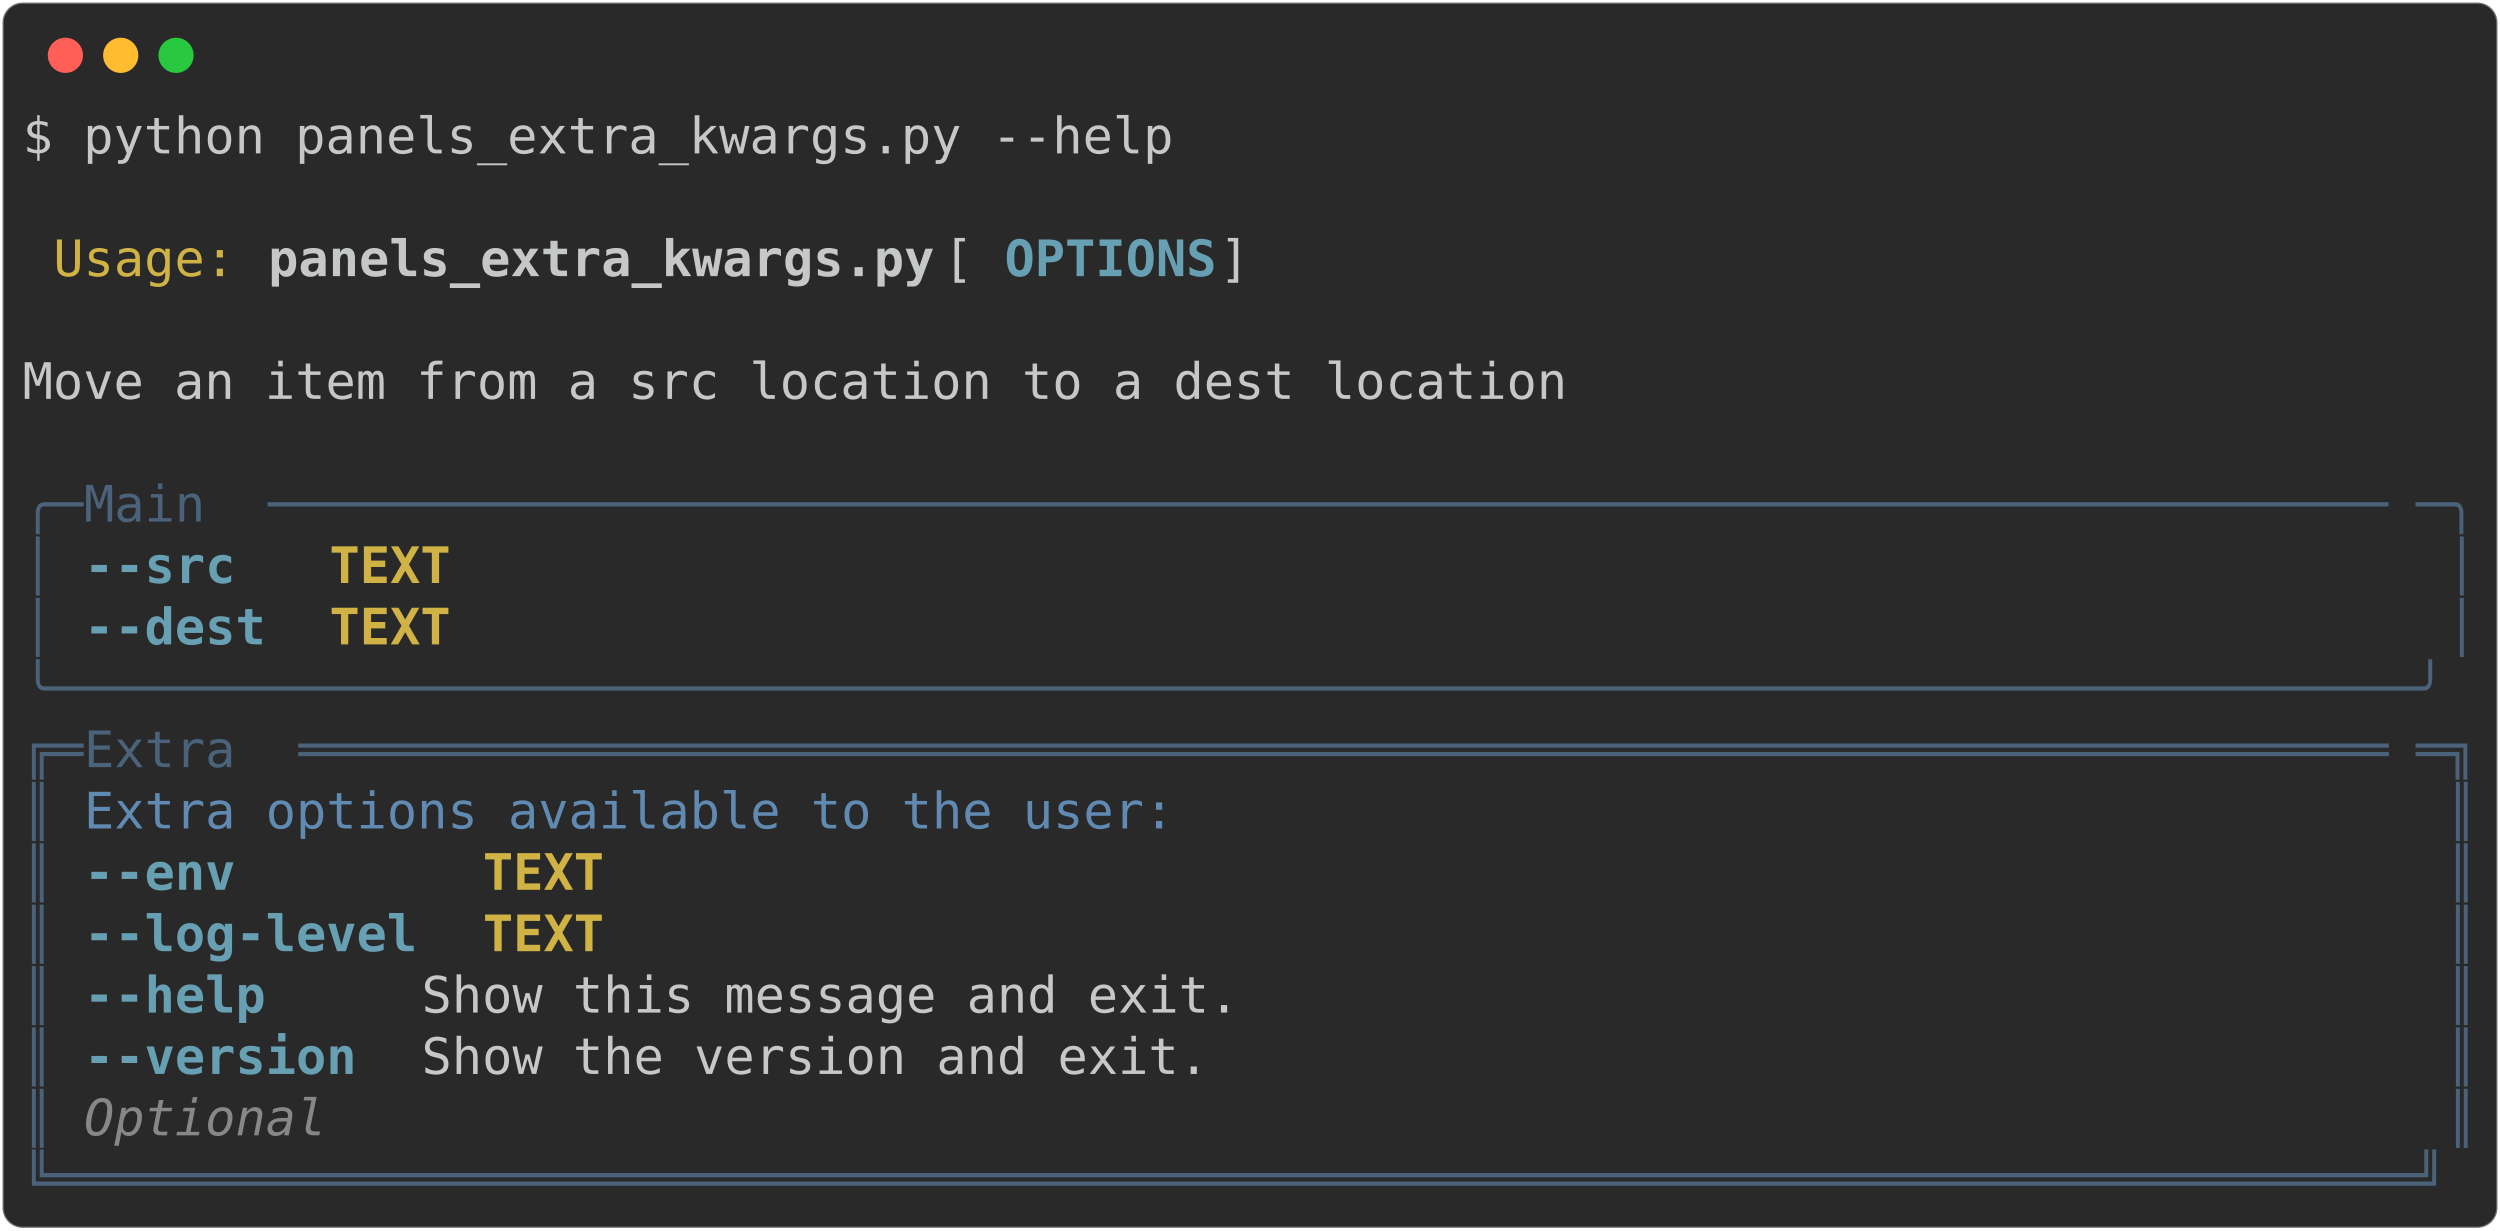
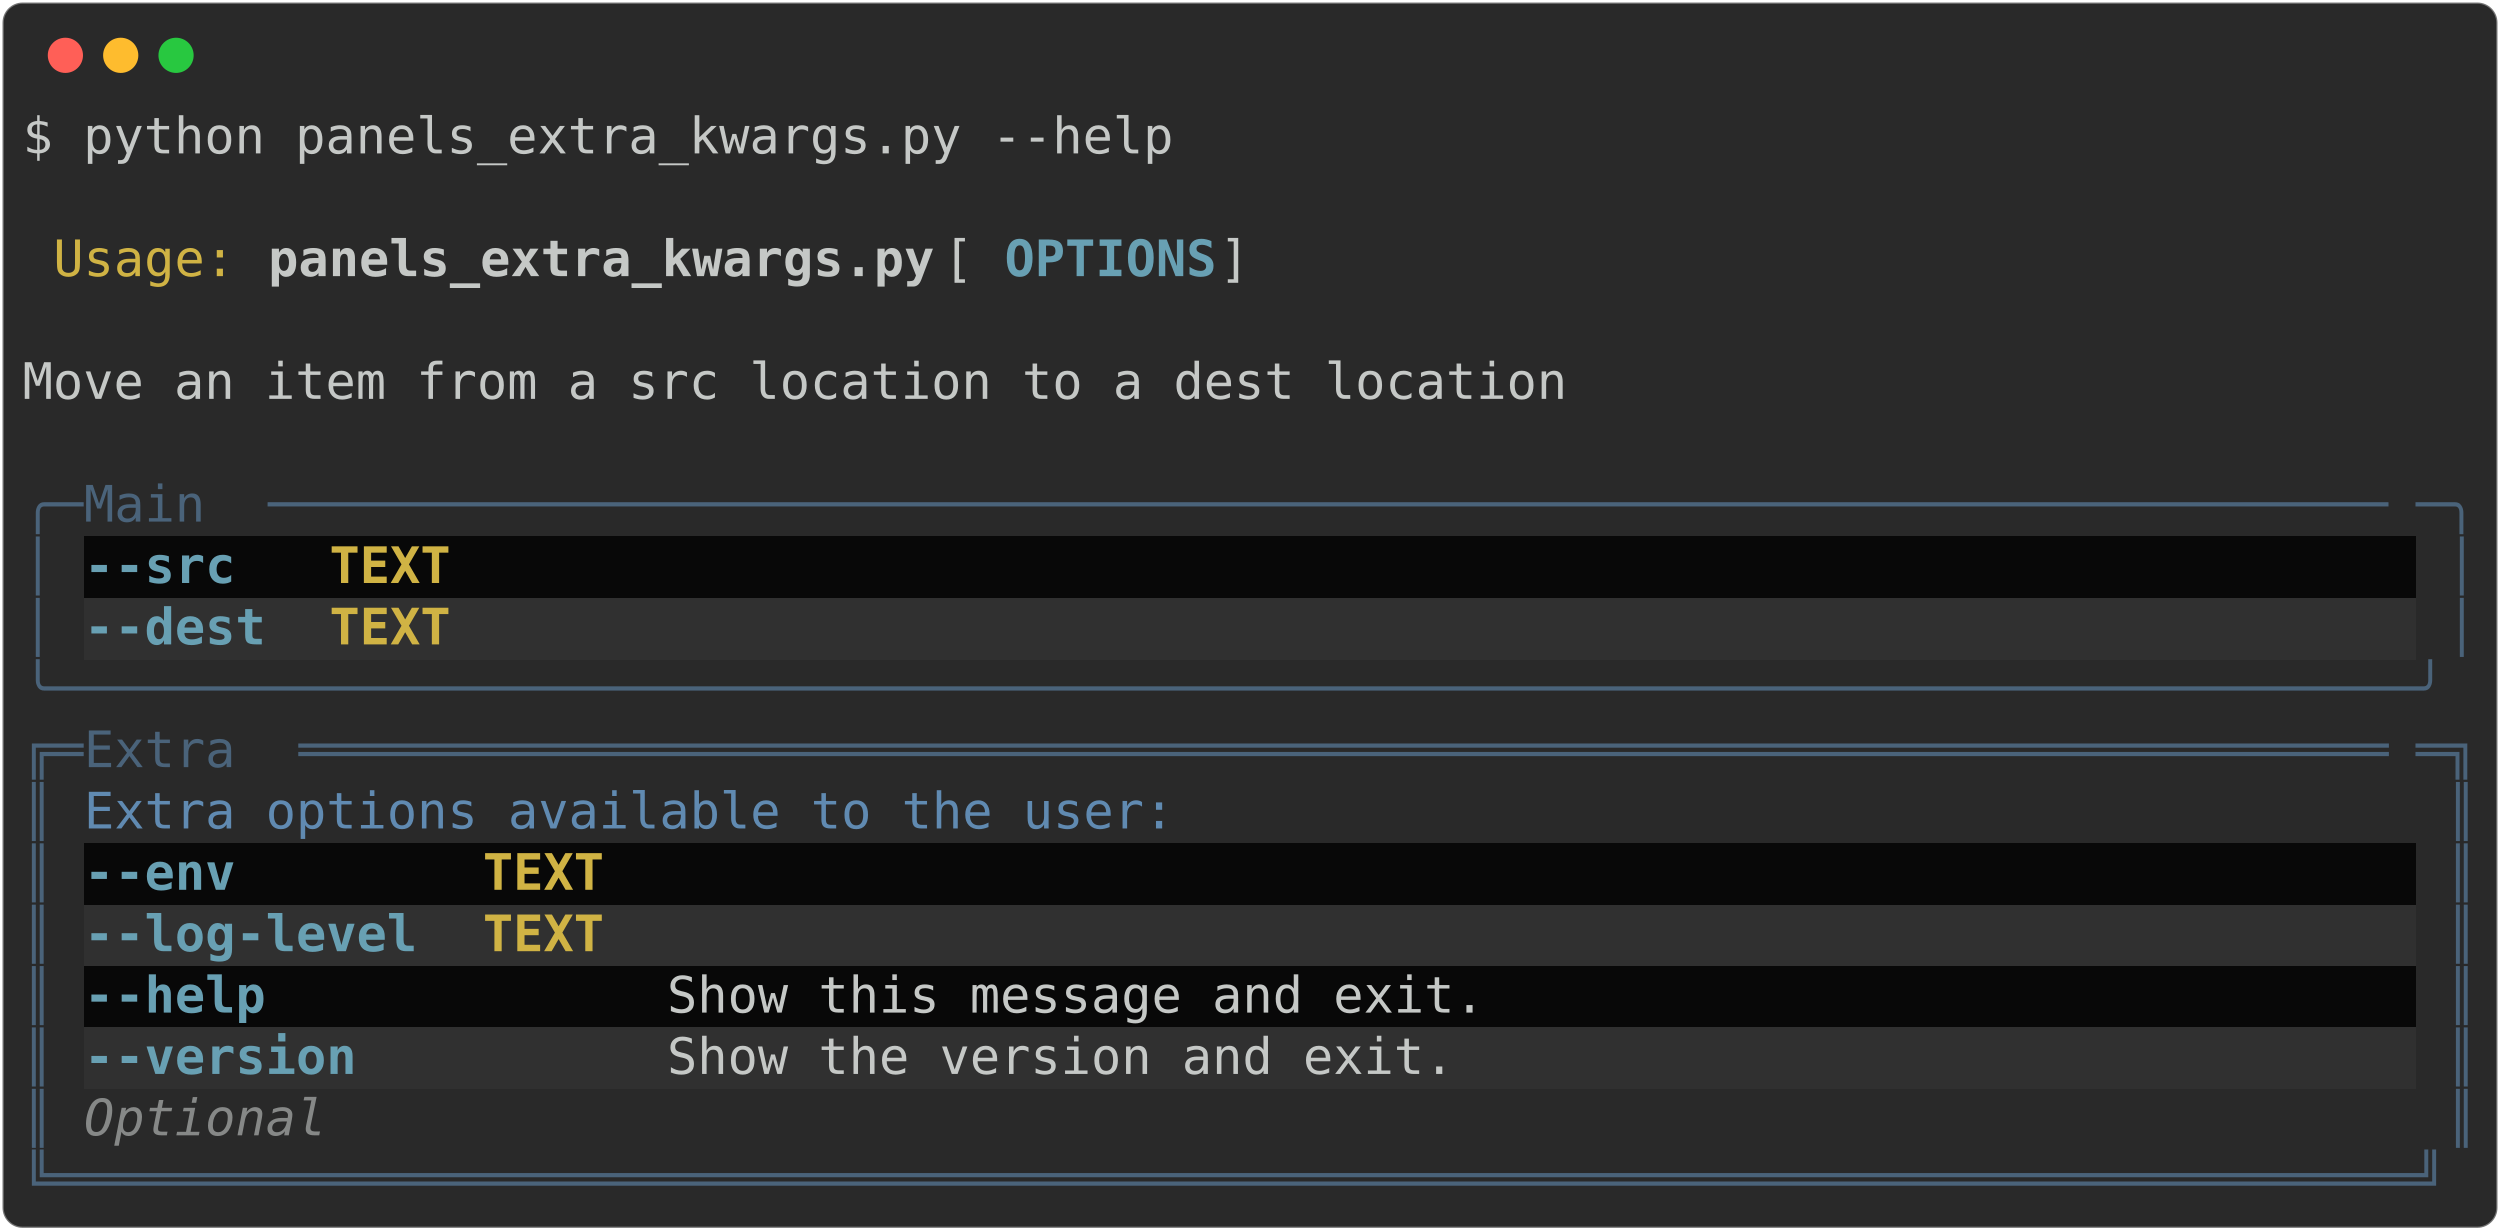
<svg xmlns="http://www.w3.org/2000/svg" class="rich-terminal" viewBox="0 0 994 489.2">
  <style>

    @font-face {
        font-family: "Fira Code";
        src: local("FiraCode-Regular"),
                url("https://cdnjs.cloudflare.com/ajax/libs/firacode/6.2.0/woff2/FiraCode-Regular.woff2") format("woff2"),
                url("https://cdnjs.cloudflare.com/ajax/libs/firacode/6.2.0/woff/FiraCode-Regular.woff") format("woff");
        font-style: normal;
        font-weight: 400;
    }
    @font-face {
        font-family: "Fira Code";
        src: local("FiraCode-Bold"),
                url("https://cdnjs.cloudflare.com/ajax/libs/firacode/6.2.0/woff2/FiraCode-Bold.woff2") format("woff2"),
                url("https://cdnjs.cloudflare.com/ajax/libs/firacode/6.2.0/woff/FiraCode-Bold.woff") format("woff");
        font-style: bold;
        font-weight: 700;
    }

-     .terminal-2832428434-matrix {
+     .terminal-2448233006-matrix {
        font-family: Fira Code, monospace;
        font-size: 20px;
        line-height: 24.4px;
        font-variant-east-asian: full-width;
    }

-     .terminal-2832428434-title {
+     .terminal-2448233006-title {
        font-size: 18px;
        font-weight: bold;
        font-family: arial;
    }

-     .terminal-2832428434-r1 { fill: #c5c8c6 }
- .terminal-2832428434-r2 { fill: #d0b344 }
- .terminal-2832428434-r3 { fill: #c5c8c6;font-weight: bold }
- .terminal-2832428434-r4 { fill: #68a0b3;font-weight: bold }
- .terminal-2832428434-r5 { fill: #4a637a }
- .terminal-2832428434-r6 { fill: #d0b344;font-weight: bold }
- .terminal-2832428434-r7 { fill: #608ab1 }
- .terminal-2832428434-r8 { fill: #868887;font-style: italic; }
+     .terminal-2448233006-r1 { fill: #c5c8c6 }
+ .terminal-2448233006-r2 { fill: #d0b344 }
+ .terminal-2448233006-r3 { fill: #c5c8c6;font-weight: bold }
+ .terminal-2448233006-r4 { fill: #68a0b3;font-weight: bold }
+ .terminal-2448233006-r5 { fill: #4a637a }
+ .terminal-2448233006-r6 { fill: #d0b344;font-weight: bold }
+ .terminal-2448233006-r7 { fill: #608ab1 }
+ .terminal-2448233006-r8 { fill: #868887;font-style: italic; }
    </style>
  <defs>
-     <clipPath id="terminal-2832428434-clip-terminal">
+     <clipPath id="terminal-2448233006-clip-terminal">
      <rect x="0" y="0" width="975.0" height="438.2" />
    </clipPath>
-     <clipPath id="terminal-2832428434-line-0">
+     <clipPath id="terminal-2448233006-line-0">
      <rect x="0" y="1.5" width="976" height="24.65" />
    </clipPath>
-     <clipPath id="terminal-2832428434-line-1">
+     <clipPath id="terminal-2448233006-line-1">
      <rect x="0" y="25.9" width="976" height="24.65" />
    </clipPath>
-     <clipPath id="terminal-2832428434-line-2">
+     <clipPath id="terminal-2448233006-line-2">
      <rect x="0" y="50.3" width="976" height="24.65" />
    </clipPath>
-     <clipPath id="terminal-2832428434-line-3">
+     <clipPath id="terminal-2448233006-line-3">
      <rect x="0" y="74.7" width="976" height="24.65" />
    </clipPath>
-     <clipPath id="terminal-2832428434-line-4">
+     <clipPath id="terminal-2448233006-line-4">
      <rect x="0" y="99.1" width="976" height="24.65" />
    </clipPath>
-     <clipPath id="terminal-2832428434-line-5">
+     <clipPath id="terminal-2448233006-line-5">
      <rect x="0" y="123.5" width="976" height="24.65" />
    </clipPath>
-     <clipPath id="terminal-2832428434-line-6">
+     <clipPath id="terminal-2448233006-line-6">
      <rect x="0" y="147.9" width="976" height="24.65" />
    </clipPath>
-     <clipPath id="terminal-2832428434-line-7">
+     <clipPath id="terminal-2448233006-line-7">
      <rect x="0" y="172.3" width="976" height="24.65" />
    </clipPath>
-     <clipPath id="terminal-2832428434-line-8">
+     <clipPath id="terminal-2448233006-line-8">
      <rect x="0" y="196.7" width="976" height="24.65" />
    </clipPath>
-     <clipPath id="terminal-2832428434-line-9">
+     <clipPath id="terminal-2448233006-line-9">
      <rect x="0" y="221.1" width="976" height="24.65" />
    </clipPath>
-     <clipPath id="terminal-2832428434-line-10">
+     <clipPath id="terminal-2448233006-line-10">
      <rect x="0" y="245.5" width="976" height="24.65" />
    </clipPath>
-     <clipPath id="terminal-2832428434-line-11">
+     <clipPath id="terminal-2448233006-line-11">
      <rect x="0" y="269.9" width="976" height="24.65" />
    </clipPath>
-     <clipPath id="terminal-2832428434-line-12">
+     <clipPath id="terminal-2448233006-line-12">
      <rect x="0" y="294.3" width="976" height="24.65" />
    </clipPath>
-     <clipPath id="terminal-2832428434-line-13">
+     <clipPath id="terminal-2448233006-line-13">
      <rect x="0" y="318.7" width="976" height="24.65" />
    </clipPath>
-     <clipPath id="terminal-2832428434-line-14">
+     <clipPath id="terminal-2448233006-line-14">
      <rect x="0" y="343.1" width="976" height="24.65" />
    </clipPath>
-     <clipPath id="terminal-2832428434-line-15">
+     <clipPath id="terminal-2448233006-line-15">
      <rect x="0" y="367.5" width="976" height="24.65" />
    </clipPath>
-     <clipPath id="terminal-2832428434-line-16">
+     <clipPath id="terminal-2448233006-line-16">
      <rect x="0" y="391.9" width="976" height="24.65" />
    </clipPath>
  </defs>
  <rect fill="#292929" stroke="rgba(255,255,255,0.35)" stroke-width="1" x="1" y="1" width="992" height="487.2" rx="8" />
  <g transform="translate(26,22)">
    <circle cx="0" cy="0" r="7" fill="#ff5f57" />
    <circle cx="22" cy="0" r="7" fill="#febc2e" />
    <circle cx="44" cy="0" r="7" fill="#28c840" />
  </g>
-   <g transform="translate(9, 41)" clip-path="url(#terminal-2832428434-clip-terminal)">
-     <g class="terminal-2832428434-matrix">
-       <text class="terminal-2832428434-r1" x="0" y="20" textLength="463.6" clip-path="url(#terminal-2832428434-line-0)">$ python panels_extra_kwargs.py --help</text>
-       <text class="terminal-2832428434-r1" x="976" y="20" textLength="12.2" clip-path="url(#terminal-2832428434-line-0)">
- </text>
-       <text class="terminal-2832428434-r1" x="976" y="44.4" textLength="12.2" clip-path="url(#terminal-2832428434-line-1)">
- </text>
-       <text class="terminal-2832428434-r2" x="12.2" y="68.8" textLength="73.2" clip-path="url(#terminal-2832428434-line-2)">Usage:</text>
-       <text class="terminal-2832428434-r3" x="97.6" y="68.8" textLength="268.4" clip-path="url(#terminal-2832428434-line-2)">panels_extra_kwargs.py</text>
-       <text class="terminal-2832428434-r1" x="366" y="68.8" textLength="24.4" clip-path="url(#terminal-2832428434-line-2)"> [</text>
-       <text class="terminal-2832428434-r4" x="390.4" y="68.8" textLength="85.4" clip-path="url(#terminal-2832428434-line-2)">OPTIONS</text>
-       <text class="terminal-2832428434-r1" x="475.8" y="68.8" textLength="500.2" clip-path="url(#terminal-2832428434-line-2)">]                                        </text>
-       <text class="terminal-2832428434-r1" x="976" y="68.8" textLength="12.2" clip-path="url(#terminal-2832428434-line-2)">
- </text>
-       <text class="terminal-2832428434-r1" x="976" y="93.2" textLength="12.2" clip-path="url(#terminal-2832428434-line-3)">
- </text>
-       <text class="terminal-2832428434-r1" x="0" y="117.6" textLength="976" clip-path="url(#terminal-2832428434-line-4)"> Move an item from a src location to a dest location                            </text>
-       <text class="terminal-2832428434-r1" x="976" y="117.6" textLength="12.2" clip-path="url(#terminal-2832428434-line-4)">
- </text>
-       <text class="terminal-2832428434-r1" x="976" y="142" textLength="12.2" clip-path="url(#terminal-2832428434-line-5)">
- </text>
-       <text class="terminal-2832428434-r5" x="0" y="166.4" textLength="24.4" clip-path="url(#terminal-2832428434-line-6)">╭─</text>
-       <text class="terminal-2832428434-r5" x="24.4" y="166.4" textLength="73.2" clip-path="url(#terminal-2832428434-line-6)"> Main </text>
-       <text class="terminal-2832428434-r5" x="97.6" y="166.4" textLength="854" clip-path="url(#terminal-2832428434-line-6)">──────────────────────────────────────────────────────────────────────</text>
-       <text class="terminal-2832428434-r5" x="951.6" y="166.4" textLength="24.4" clip-path="url(#terminal-2832428434-line-6)">─╮</text>
-       <text class="terminal-2832428434-r1" x="976" y="166.4" textLength="12.2" clip-path="url(#terminal-2832428434-line-6)">
- </text>
-       <text class="terminal-2832428434-r5" x="0" y="190.8" textLength="12.2" clip-path="url(#terminal-2832428434-line-7)">│</text>
-       <text class="terminal-2832428434-r4" x="24.4" y="190.8" textLength="73.2" clip-path="url(#terminal-2832428434-line-7)">--src </text>
-       <text class="terminal-2832428434-r6" x="122" y="190.8" textLength="48.8" clip-path="url(#terminal-2832428434-line-7)">TEXT</text>
-       <text class="terminal-2832428434-r5" x="963.8" y="190.8" textLength="12.2" clip-path="url(#terminal-2832428434-line-7)">│</text>
-       <text class="terminal-2832428434-r1" x="976" y="190.8" textLength="12.2" clip-path="url(#terminal-2832428434-line-7)">
- </text>
-       <text class="terminal-2832428434-r5" x="0" y="215.2" textLength="12.2" clip-path="url(#terminal-2832428434-line-8)">│</text>
-       <text class="terminal-2832428434-r4" x="24.4" y="215.2" textLength="73.2" clip-path="url(#terminal-2832428434-line-8)">--dest</text>
-       <text class="terminal-2832428434-r6" x="122" y="215.2" textLength="48.8" clip-path="url(#terminal-2832428434-line-8)">TEXT</text>
-       <text class="terminal-2832428434-r5" x="963.8" y="215.2" textLength="12.2" clip-path="url(#terminal-2832428434-line-8)">│</text>
-       <text class="terminal-2832428434-r1" x="976" y="215.2" textLength="12.2" clip-path="url(#terminal-2832428434-line-8)">
- </text>
-       <text class="terminal-2832428434-r5" x="0" y="239.6" textLength="976" clip-path="url(#terminal-2832428434-line-9)">╰──────────────────────────────────────────────────────────────────────────────╯</text>
-       <text class="terminal-2832428434-r1" x="976" y="239.6" textLength="12.2" clip-path="url(#terminal-2832428434-line-9)">
- </text>
-       <text class="terminal-2832428434-r5" x="0" y="264" textLength="24.4" clip-path="url(#terminal-2832428434-line-10)">╔═</text>
-       <text class="terminal-2832428434-r5" x="24.4" y="264" textLength="85.4" clip-path="url(#terminal-2832428434-line-10)"> Extra </text>
-       <text class="terminal-2832428434-r5" x="109.8" y="264" textLength="841.8" clip-path="url(#terminal-2832428434-line-10)">═════════════════════════════════════════════════════════════════════</text>
-       <text class="terminal-2832428434-r5" x="951.6" y="264" textLength="24.4" clip-path="url(#terminal-2832428434-line-10)">═╗</text>
-       <text class="terminal-2832428434-r1" x="976" y="264" textLength="12.2" clip-path="url(#terminal-2832428434-line-10)">
- </text>
-       <text class="terminal-2832428434-r5" x="0" y="288.4" textLength="12.2" clip-path="url(#terminal-2832428434-line-11)">║</text>
-       <text class="terminal-2832428434-r7" x="24.4" y="288.4" textLength="439.2" clip-path="url(#terminal-2832428434-line-11)">Extra options available to the user:</text>
-       <text class="terminal-2832428434-r5" x="963.8" y="288.4" textLength="12.2" clip-path="url(#terminal-2832428434-line-11)">║</text>
-       <text class="terminal-2832428434-r1" x="976" y="288.4" textLength="12.2" clip-path="url(#terminal-2832428434-line-11)">
- </text>
-       <text class="terminal-2832428434-r5" x="0" y="312.8" textLength="12.2" clip-path="url(#terminal-2832428434-line-12)">║</text>
-       <text class="terminal-2832428434-r4" x="24.4" y="312.8" textLength="134.2" clip-path="url(#terminal-2832428434-line-12)">--env      </text>
-       <text class="terminal-2832428434-r6" x="183" y="312.8" textLength="48.8" clip-path="url(#terminal-2832428434-line-12)">TEXT</text>
-       <text class="terminal-2832428434-r5" x="963.8" y="312.8" textLength="12.2" clip-path="url(#terminal-2832428434-line-12)">║</text>
-       <text class="terminal-2832428434-r1" x="976" y="312.8" textLength="12.2" clip-path="url(#terminal-2832428434-line-12)">
- </text>
-       <text class="terminal-2832428434-r5" x="0" y="337.2" textLength="12.2" clip-path="url(#terminal-2832428434-line-13)">║</text>
-       <text class="terminal-2832428434-r4" x="24.4" y="337.2" textLength="134.2" clip-path="url(#terminal-2832428434-line-13)">--log-level</text>
-       <text class="terminal-2832428434-r6" x="183" y="337.2" textLength="48.8" clip-path="url(#terminal-2832428434-line-13)">TEXT</text>
-       <text class="terminal-2832428434-r5" x="963.8" y="337.2" textLength="12.2" clip-path="url(#terminal-2832428434-line-13)">║</text>
-       <text class="terminal-2832428434-r1" x="976" y="337.2" textLength="12.2" clip-path="url(#terminal-2832428434-line-13)">
- </text>
-       <text class="terminal-2832428434-r5" x="0" y="361.6" textLength="12.2" clip-path="url(#terminal-2832428434-line-14)">║</text>
-       <text class="terminal-2832428434-r4" x="24.4" y="361.6" textLength="134.2" clip-path="url(#terminal-2832428434-line-14)">--help     </text>
-       <text class="terminal-2832428434-r1" x="158.6" y="361.6" textLength="805.2" clip-path="url(#terminal-2832428434-line-14)">        Show this message and exit.                               </text>
-       <text class="terminal-2832428434-r5" x="963.8" y="361.6" textLength="12.2" clip-path="url(#terminal-2832428434-line-14)">║</text>
-       <text class="terminal-2832428434-r1" x="976" y="361.6" textLength="12.2" clip-path="url(#terminal-2832428434-line-14)">
- </text>
-       <text class="terminal-2832428434-r5" x="0" y="386" textLength="12.2" clip-path="url(#terminal-2832428434-line-15)">║</text>
-       <text class="terminal-2832428434-r4" x="24.4" y="386" textLength="134.2" clip-path="url(#terminal-2832428434-line-15)">--version  </text>
-       <text class="terminal-2832428434-r1" x="158.6" y="386" textLength="805.2" clip-path="url(#terminal-2832428434-line-15)">        Show the version and exit.                                </text>
-       <text class="terminal-2832428434-r5" x="963.8" y="386" textLength="12.2" clip-path="url(#terminal-2832428434-line-15)">║</text>
-       <text class="terminal-2832428434-r1" x="976" y="386" textLength="12.2" clip-path="url(#terminal-2832428434-line-15)">
- </text>
-       <text class="terminal-2832428434-r5" x="0" y="410.4" textLength="12.2" clip-path="url(#terminal-2832428434-line-16)">║</text>
-       <text class="terminal-2832428434-r8" x="24.4" y="410.4" textLength="927.2" clip-path="url(#terminal-2832428434-line-16)">                                  Optional                                  </text>
-       <text class="terminal-2832428434-r5" x="963.8" y="410.4" textLength="12.2" clip-path="url(#terminal-2832428434-line-16)">║</text>
-       <text class="terminal-2832428434-r1" x="976" y="410.4" textLength="12.2" clip-path="url(#terminal-2832428434-line-16)">
- </text>
-       <text class="terminal-2832428434-r5" x="0" y="434.8" textLength="976" clip-path="url(#terminal-2832428434-line-17)">╚══════════════════════════════════════════════════════════════════════════════╝</text>
-       <text class="terminal-2832428434-r1" x="976" y="434.8" textLength="12.2" clip-path="url(#terminal-2832428434-line-17)">
+   <g transform="translate(9, 41)" clip-path="url(#terminal-2448233006-clip-terminal)">
+     <rect fill="#080808" x="24.4" y="172.3" width="73.2" height="24.65" shape-rendering="crispEdges" />
+     <rect fill="#080808" x="97.6" y="172.3" width="12.2" height="24.65" shape-rendering="crispEdges" />
+     <rect fill="#080808" x="109.8" y="172.3" width="12.2" height="24.65" shape-rendering="crispEdges" />
+     <rect fill="#080808" x="122" y="172.3" width="48.8" height="24.65" shape-rendering="crispEdges" />
+     <rect fill="#080808" x="170.8" y="172.3" width="12.2" height="24.65" shape-rendering="crispEdges" />
+     <rect fill="#080808" x="183" y="172.3" width="768.6" height="24.65" shape-rendering="crispEdges" />
+     <rect fill="#303030" x="24.4" y="196.7" width="73.2" height="24.65" shape-rendering="crispEdges" />
+     <rect fill="#303030" x="97.6" y="196.7" width="12.2" height="24.65" shape-rendering="crispEdges" />
+     <rect fill="#303030" x="109.8" y="196.7" width="12.2" height="24.65" shape-rendering="crispEdges" />
+     <rect fill="#303030" x="122" y="196.7" width="48.8" height="24.65" shape-rendering="crispEdges" />
+     <rect fill="#303030" x="170.8" y="196.7" width="12.2" height="24.65" shape-rendering="crispEdges" />
+     <rect fill="#303030" x="183" y="196.7" width="768.6" height="24.65" shape-rendering="crispEdges" />
+     <rect fill="#080808" x="24.4" y="294.3" width="134.2" height="24.65" shape-rendering="crispEdges" />
+     <rect fill="#080808" x="158.6" y="294.3" width="12.2" height="24.65" shape-rendering="crispEdges" />
+     <rect fill="#080808" x="170.8" y="294.3" width="12.2" height="24.65" shape-rendering="crispEdges" />
+     <rect fill="#080808" x="183" y="294.3" width="48.8" height="24.65" shape-rendering="crispEdges" />
+     <rect fill="#080808" x="231.8" y="294.3" width="12.2" height="24.65" shape-rendering="crispEdges" />
+     <rect fill="#080808" x="244" y="294.3" width="707.6" height="24.65" shape-rendering="crispEdges" />
+     <rect fill="#303030" x="24.4" y="318.7" width="134.2" height="24.65" shape-rendering="crispEdges" />
+     <rect fill="#303030" x="158.6" y="318.7" width="12.2" height="24.65" shape-rendering="crispEdges" />
+     <rect fill="#303030" x="170.8" y="318.7" width="12.2" height="24.65" shape-rendering="crispEdges" />
+     <rect fill="#303030" x="183" y="318.7" width="48.8" height="24.65" shape-rendering="crispEdges" />
+     <rect fill="#303030" x="231.8" y="318.7" width="12.2" height="24.65" shape-rendering="crispEdges" />
+     <rect fill="#303030" x="244" y="318.7" width="707.6" height="24.65" shape-rendering="crispEdges" />
+     <rect fill="#080808" x="24.4" y="343.1" width="134.2" height="24.65" shape-rendering="crispEdges" />
+     <rect fill="#080808" x="158.6" y="343.1" width="12.2" height="24.65" shape-rendering="crispEdges" />
+     <rect fill="#080808" x="170.8" y="343.1" width="12.2" height="24.65" shape-rendering="crispEdges" />
+     <rect fill="#080808" x="183" y="343.1" width="48.8" height="24.65" shape-rendering="crispEdges" />
+     <rect fill="#080808" x="231.8" y="343.1" width="12.2" height="24.65" shape-rendering="crispEdges" />
+     <rect fill="#080808" x="244" y="343.1" width="12.2" height="24.65" shape-rendering="crispEdges" />
+     <rect fill="#080808" x="256.2" y="343.1" width="329.4" height="24.65" shape-rendering="crispEdges" />
+     <rect fill="#080808" x="585.6" y="343.1" width="366" height="24.65" shape-rendering="crispEdges" />
+     <rect fill="#303030" x="24.4" y="367.5" width="134.2" height="24.65" shape-rendering="crispEdges" />
+     <rect fill="#303030" x="158.6" y="367.5" width="12.2" height="24.65" shape-rendering="crispEdges" />
+     <rect fill="#303030" x="170.8" y="367.5" width="12.2" height="24.65" shape-rendering="crispEdges" />
+     <rect fill="#303030" x="183" y="367.5" width="48.8" height="24.65" shape-rendering="crispEdges" />
+     <rect fill="#303030" x="231.8" y="367.5" width="12.2" height="24.65" shape-rendering="crispEdges" />
+     <rect fill="#303030" x="244" y="367.5" width="12.2" height="24.65" shape-rendering="crispEdges" />
+     <rect fill="#303030" x="256.2" y="367.5" width="317.2" height="24.65" shape-rendering="crispEdges" />
+     <rect fill="#303030" x="573.4" y="367.5" width="378.2" height="24.65" shape-rendering="crispEdges" />
+     <g class="terminal-2448233006-matrix">
+       <text class="terminal-2448233006-r1" x="0" y="20" textLength="463.6" clip-path="url(#terminal-2448233006-line-0)">$ python panels_extra_kwargs.py --help</text>
+       <text class="terminal-2448233006-r1" x="976" y="20" textLength="12.2" clip-path="url(#terminal-2448233006-line-0)">
+ </text>
+       <text class="terminal-2448233006-r1" x="976" y="44.4" textLength="12.2" clip-path="url(#terminal-2448233006-line-1)">
+ </text>
+       <text class="terminal-2448233006-r2" x="12.2" y="68.8" textLength="73.2" clip-path="url(#terminal-2448233006-line-2)">Usage:</text>
+       <text class="terminal-2448233006-r3" x="97.6" y="68.8" textLength="268.4" clip-path="url(#terminal-2448233006-line-2)">panels_extra_kwargs.py</text>
+       <text class="terminal-2448233006-r1" x="366" y="68.8" textLength="24.4" clip-path="url(#terminal-2448233006-line-2)"> [</text>
+       <text class="terminal-2448233006-r4" x="390.4" y="68.8" textLength="85.4" clip-path="url(#terminal-2448233006-line-2)">OPTIONS</text>
+       <text class="terminal-2448233006-r1" x="475.8" y="68.8" textLength="500.2" clip-path="url(#terminal-2448233006-line-2)">]                                        </text>
+       <text class="terminal-2448233006-r1" x="976" y="68.8" textLength="12.2" clip-path="url(#terminal-2448233006-line-2)">
+ </text>
+       <text class="terminal-2448233006-r1" x="976" y="93.2" textLength="12.2" clip-path="url(#terminal-2448233006-line-3)">
+ </text>
+       <text class="terminal-2448233006-r1" x="0" y="117.6" textLength="976" clip-path="url(#terminal-2448233006-line-4)"> Move an item from a src location to a dest location                            </text>
+       <text class="terminal-2448233006-r1" x="976" y="117.6" textLength="12.2" clip-path="url(#terminal-2448233006-line-4)">
+ </text>
+       <text class="terminal-2448233006-r1" x="976" y="142" textLength="12.2" clip-path="url(#terminal-2448233006-line-5)">
+ </text>
+       <text class="terminal-2448233006-r5" x="0" y="166.4" textLength="24.4" clip-path="url(#terminal-2448233006-line-6)">╭─</text>
+       <text class="terminal-2448233006-r5" x="24.4" y="166.4" textLength="73.2" clip-path="url(#terminal-2448233006-line-6)"> Main </text>
+       <text class="terminal-2448233006-r5" x="97.6" y="166.4" textLength="854" clip-path="url(#terminal-2448233006-line-6)">──────────────────────────────────────────────────────────────────────</text>
+       <text class="terminal-2448233006-r5" x="951.6" y="166.4" textLength="24.4" clip-path="url(#terminal-2448233006-line-6)">─╮</text>
+       <text class="terminal-2448233006-r1" x="976" y="166.4" textLength="12.2" clip-path="url(#terminal-2448233006-line-6)">
+ </text>
+       <text class="terminal-2448233006-r5" x="0" y="190.8" textLength="12.2" clip-path="url(#terminal-2448233006-line-7)">│</text>
+       <text class="terminal-2448233006-r4" x="24.4" y="190.8" textLength="73.2" clip-path="url(#terminal-2448233006-line-7)">--src </text>
+       <text class="terminal-2448233006-r6" x="122" y="190.8" textLength="48.8" clip-path="url(#terminal-2448233006-line-7)">TEXT</text>
+       <text class="terminal-2448233006-r5" x="963.8" y="190.8" textLength="12.2" clip-path="url(#terminal-2448233006-line-7)">│</text>
+       <text class="terminal-2448233006-r1" x="976" y="190.8" textLength="12.2" clip-path="url(#terminal-2448233006-line-7)">
+ </text>
+       <text class="terminal-2448233006-r5" x="0" y="215.2" textLength="12.2" clip-path="url(#terminal-2448233006-line-8)">│</text>
+       <text class="terminal-2448233006-r4" x="24.4" y="215.2" textLength="73.2" clip-path="url(#terminal-2448233006-line-8)">--dest</text>
+       <text class="terminal-2448233006-r6" x="122" y="215.2" textLength="48.8" clip-path="url(#terminal-2448233006-line-8)">TEXT</text>
+       <text class="terminal-2448233006-r5" x="963.8" y="215.2" textLength="12.2" clip-path="url(#terminal-2448233006-line-8)">│</text>
+       <text class="terminal-2448233006-r1" x="976" y="215.2" textLength="12.2" clip-path="url(#terminal-2448233006-line-8)">
+ </text>
+       <text class="terminal-2448233006-r5" x="0" y="239.6" textLength="976" clip-path="url(#terminal-2448233006-line-9)">╰──────────────────────────────────────────────────────────────────────────────╯</text>
+       <text class="terminal-2448233006-r1" x="976" y="239.6" textLength="12.2" clip-path="url(#terminal-2448233006-line-9)">
+ </text>
+       <text class="terminal-2448233006-r5" x="0" y="264" textLength="24.4" clip-path="url(#terminal-2448233006-line-10)">╔═</text>
+       <text class="terminal-2448233006-r5" x="24.4" y="264" textLength="85.4" clip-path="url(#terminal-2448233006-line-10)"> Extra </text>
+       <text class="terminal-2448233006-r5" x="109.8" y="264" textLength="841.8" clip-path="url(#terminal-2448233006-line-10)">═════════════════════════════════════════════════════════════════════</text>
+       <text class="terminal-2448233006-r5" x="951.6" y="264" textLength="24.4" clip-path="url(#terminal-2448233006-line-10)">═╗</text>
+       <text class="terminal-2448233006-r1" x="976" y="264" textLength="12.2" clip-path="url(#terminal-2448233006-line-10)">
+ </text>
+       <text class="terminal-2448233006-r5" x="0" y="288.4" textLength="12.2" clip-path="url(#terminal-2448233006-line-11)">║</text>
+       <text class="terminal-2448233006-r7" x="24.4" y="288.4" textLength="439.2" clip-path="url(#terminal-2448233006-line-11)">Extra options available to the user:</text>
+       <text class="terminal-2448233006-r5" x="963.8" y="288.4" textLength="12.2" clip-path="url(#terminal-2448233006-line-11)">║</text>
+       <text class="terminal-2448233006-r1" x="976" y="288.4" textLength="12.2" clip-path="url(#terminal-2448233006-line-11)">
+ </text>
+       <text class="terminal-2448233006-r5" x="0" y="312.8" textLength="12.2" clip-path="url(#terminal-2448233006-line-12)">║</text>
+       <text class="terminal-2448233006-r4" x="24.4" y="312.8" textLength="134.2" clip-path="url(#terminal-2448233006-line-12)">--env      </text>
+       <text class="terminal-2448233006-r6" x="183" y="312.8" textLength="48.8" clip-path="url(#terminal-2448233006-line-12)">TEXT</text>
+       <text class="terminal-2448233006-r5" x="963.8" y="312.8" textLength="12.2" clip-path="url(#terminal-2448233006-line-12)">║</text>
+       <text class="terminal-2448233006-r1" x="976" y="312.8" textLength="12.2" clip-path="url(#terminal-2448233006-line-12)">
+ </text>
+       <text class="terminal-2448233006-r5" x="0" y="337.2" textLength="12.2" clip-path="url(#terminal-2448233006-line-13)">║</text>
+       <text class="terminal-2448233006-r4" x="24.4" y="337.2" textLength="134.2" clip-path="url(#terminal-2448233006-line-13)">--log-level</text>
+       <text class="terminal-2448233006-r6" x="183" y="337.2" textLength="48.8" clip-path="url(#terminal-2448233006-line-13)">TEXT</text>
+       <text class="terminal-2448233006-r5" x="963.8" y="337.2" textLength="12.2" clip-path="url(#terminal-2448233006-line-13)">║</text>
+       <text class="terminal-2448233006-r1" x="976" y="337.2" textLength="12.2" clip-path="url(#terminal-2448233006-line-13)">
+ </text>
+       <text class="terminal-2448233006-r5" x="0" y="361.6" textLength="12.2" clip-path="url(#terminal-2448233006-line-14)">║</text>
+       <text class="terminal-2448233006-r4" x="24.4" y="361.6" textLength="134.2" clip-path="url(#terminal-2448233006-line-14)">--help     </text>
+       <text class="terminal-2448233006-r1" x="256.2" y="361.6" textLength="329.4" clip-path="url(#terminal-2448233006-line-14)">Show this message and exit.</text>
+       <text class="terminal-2448233006-r5" x="963.8" y="361.6" textLength="12.2" clip-path="url(#terminal-2448233006-line-14)">║</text>
+       <text class="terminal-2448233006-r1" x="976" y="361.6" textLength="12.2" clip-path="url(#terminal-2448233006-line-14)">
+ </text>
+       <text class="terminal-2448233006-r5" x="0" y="386" textLength="12.2" clip-path="url(#terminal-2448233006-line-15)">║</text>
+       <text class="terminal-2448233006-r4" x="24.4" y="386" textLength="134.2" clip-path="url(#terminal-2448233006-line-15)">--version  </text>
+       <text class="terminal-2448233006-r1" x="256.2" y="386" textLength="317.2" clip-path="url(#terminal-2448233006-line-15)">Show the version and exit.</text>
+       <text class="terminal-2448233006-r5" x="963.8" y="386" textLength="12.2" clip-path="url(#terminal-2448233006-line-15)">║</text>
+       <text class="terminal-2448233006-r1" x="976" y="386" textLength="12.2" clip-path="url(#terminal-2448233006-line-15)">
+ </text>
+       <text class="terminal-2448233006-r5" x="0" y="410.4" textLength="12.2" clip-path="url(#terminal-2448233006-line-16)">║</text>
+       <text class="terminal-2448233006-r8" x="24.4" y="410.4" textLength="927.2" clip-path="url(#terminal-2448233006-line-16)">                                  Optional                                  </text>
+       <text class="terminal-2448233006-r5" x="963.8" y="410.4" textLength="12.2" clip-path="url(#terminal-2448233006-line-16)">║</text>
+       <text class="terminal-2448233006-r1" x="976" y="410.4" textLength="12.2" clip-path="url(#terminal-2448233006-line-16)">
+ </text>
+       <text class="terminal-2448233006-r5" x="0" y="434.8" textLength="976" clip-path="url(#terminal-2448233006-line-17)">╚══════════════════════════════════════════════════════════════════════════════╝</text>
+       <text class="terminal-2448233006-r1" x="976" y="434.8" textLength="12.2" clip-path="url(#terminal-2448233006-line-17)">
</text>
    </g>
  </g>
</svg>
